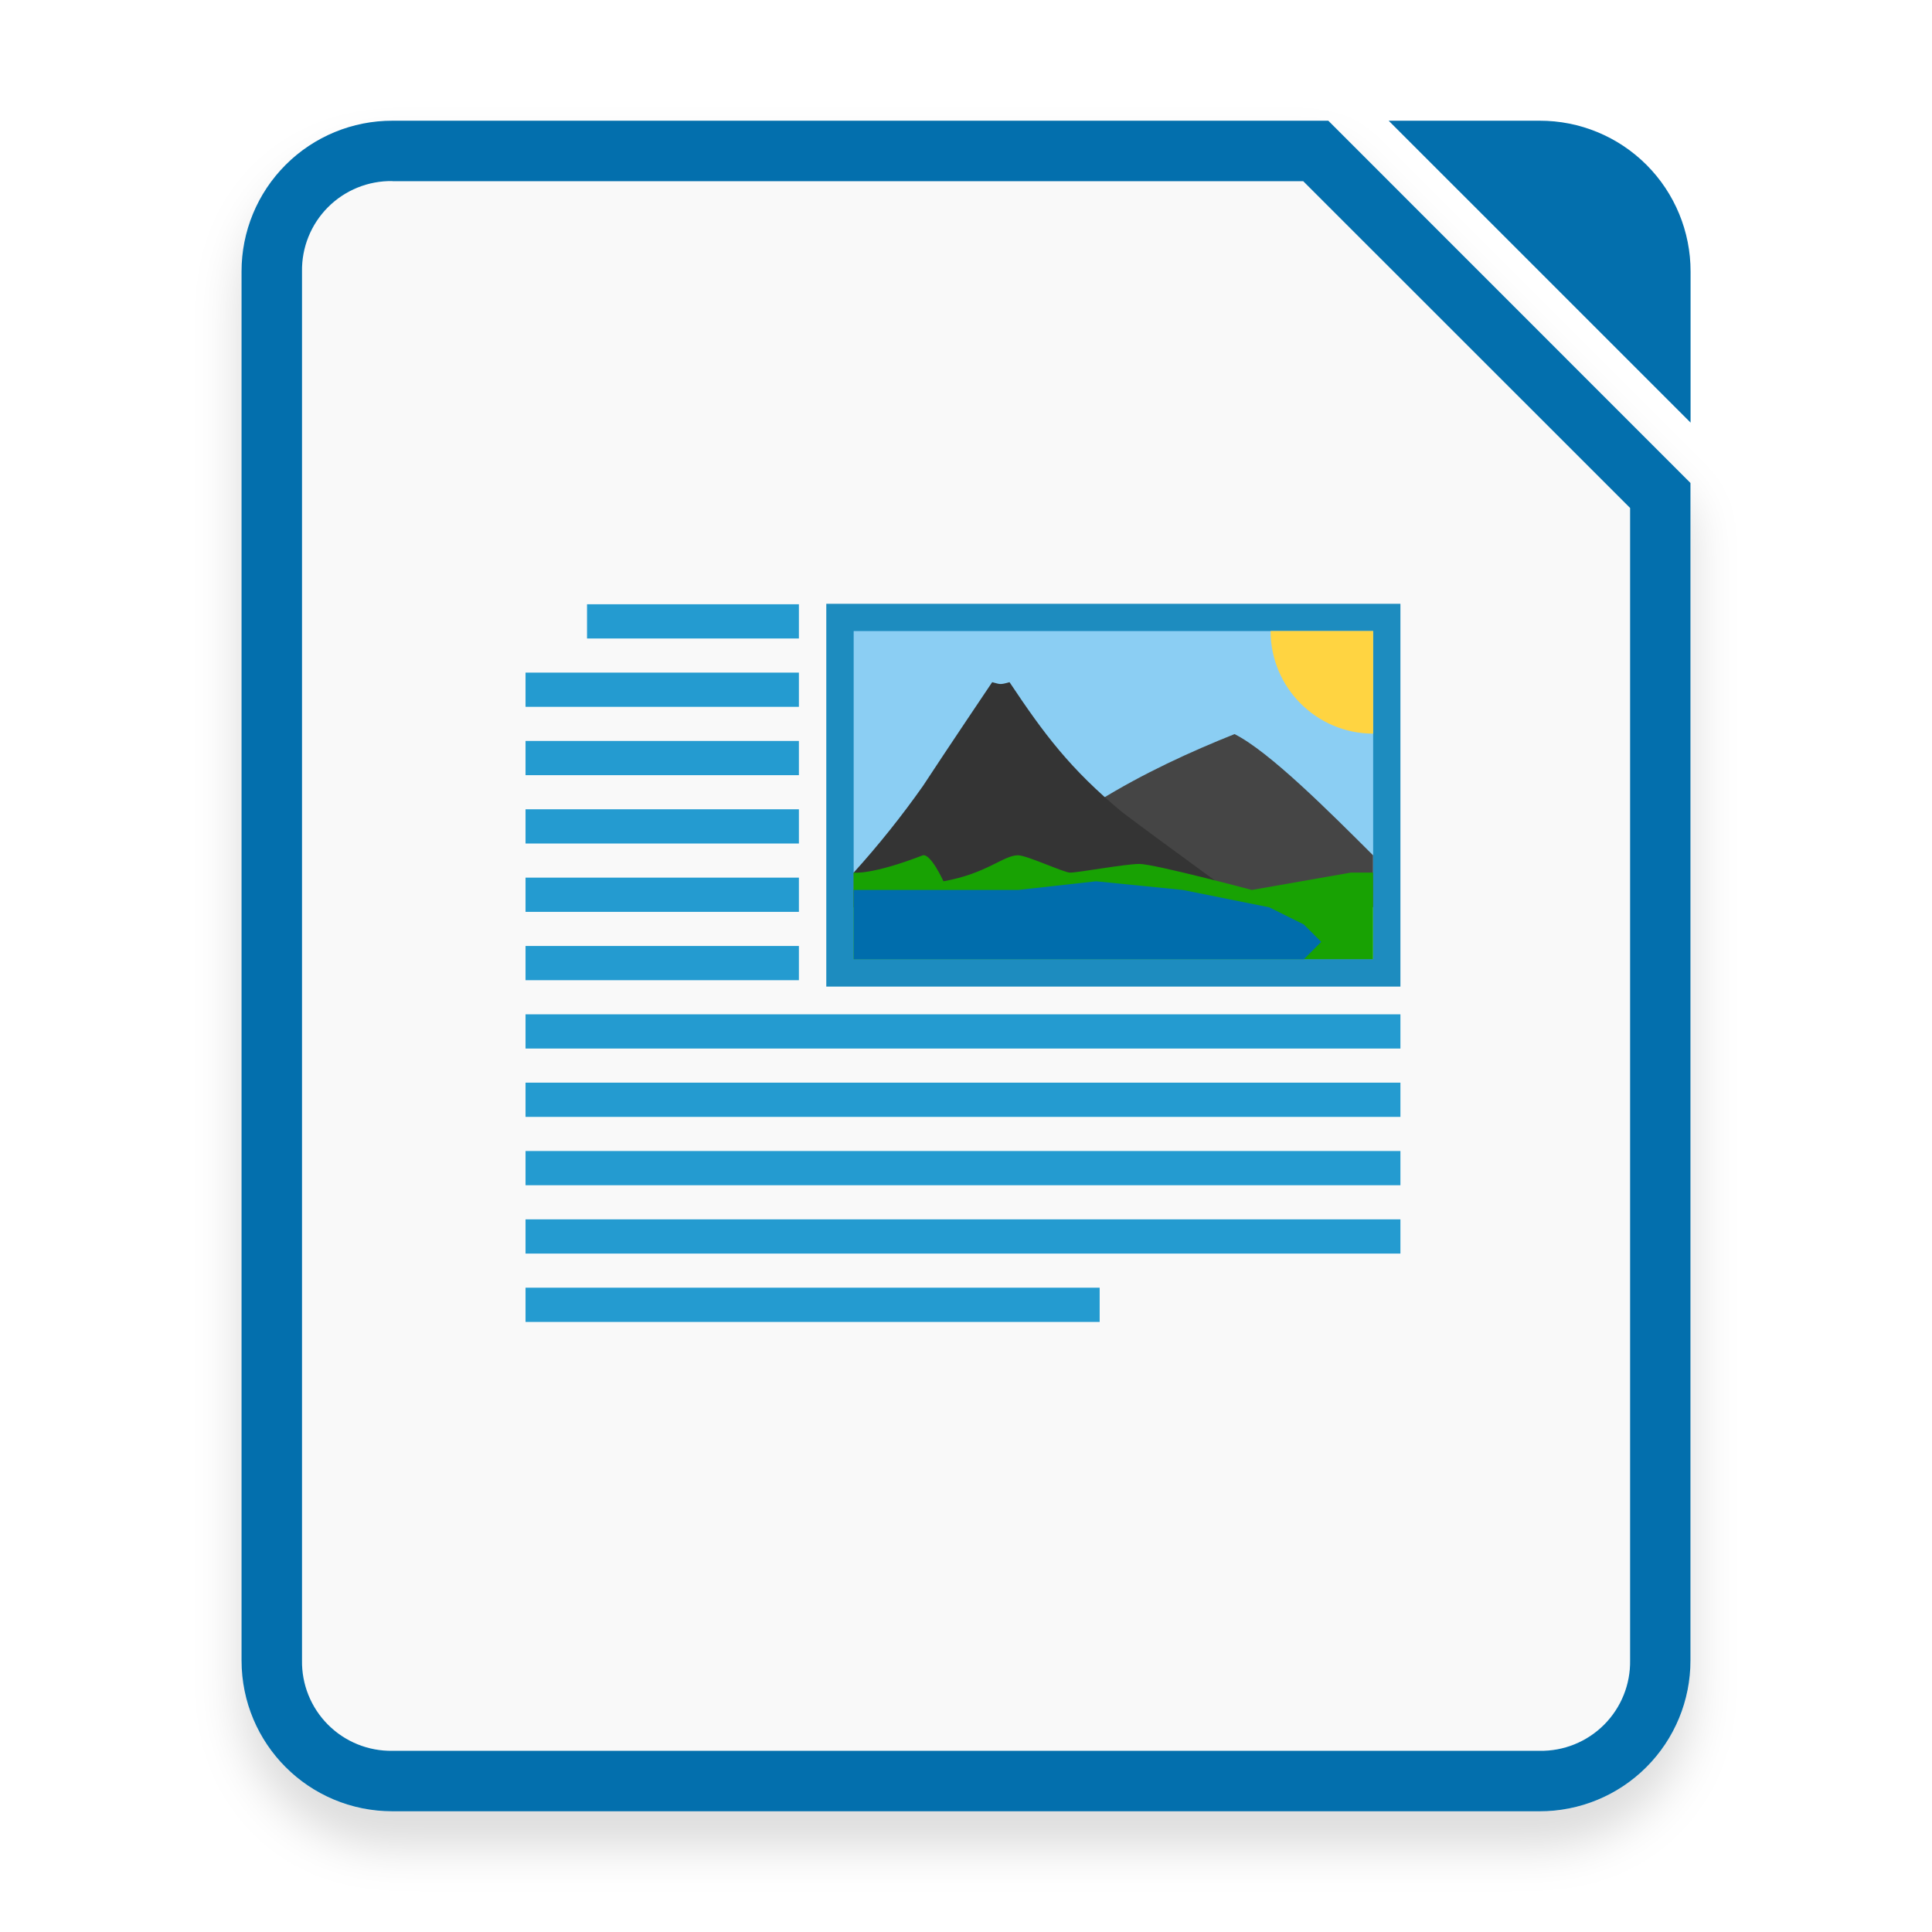
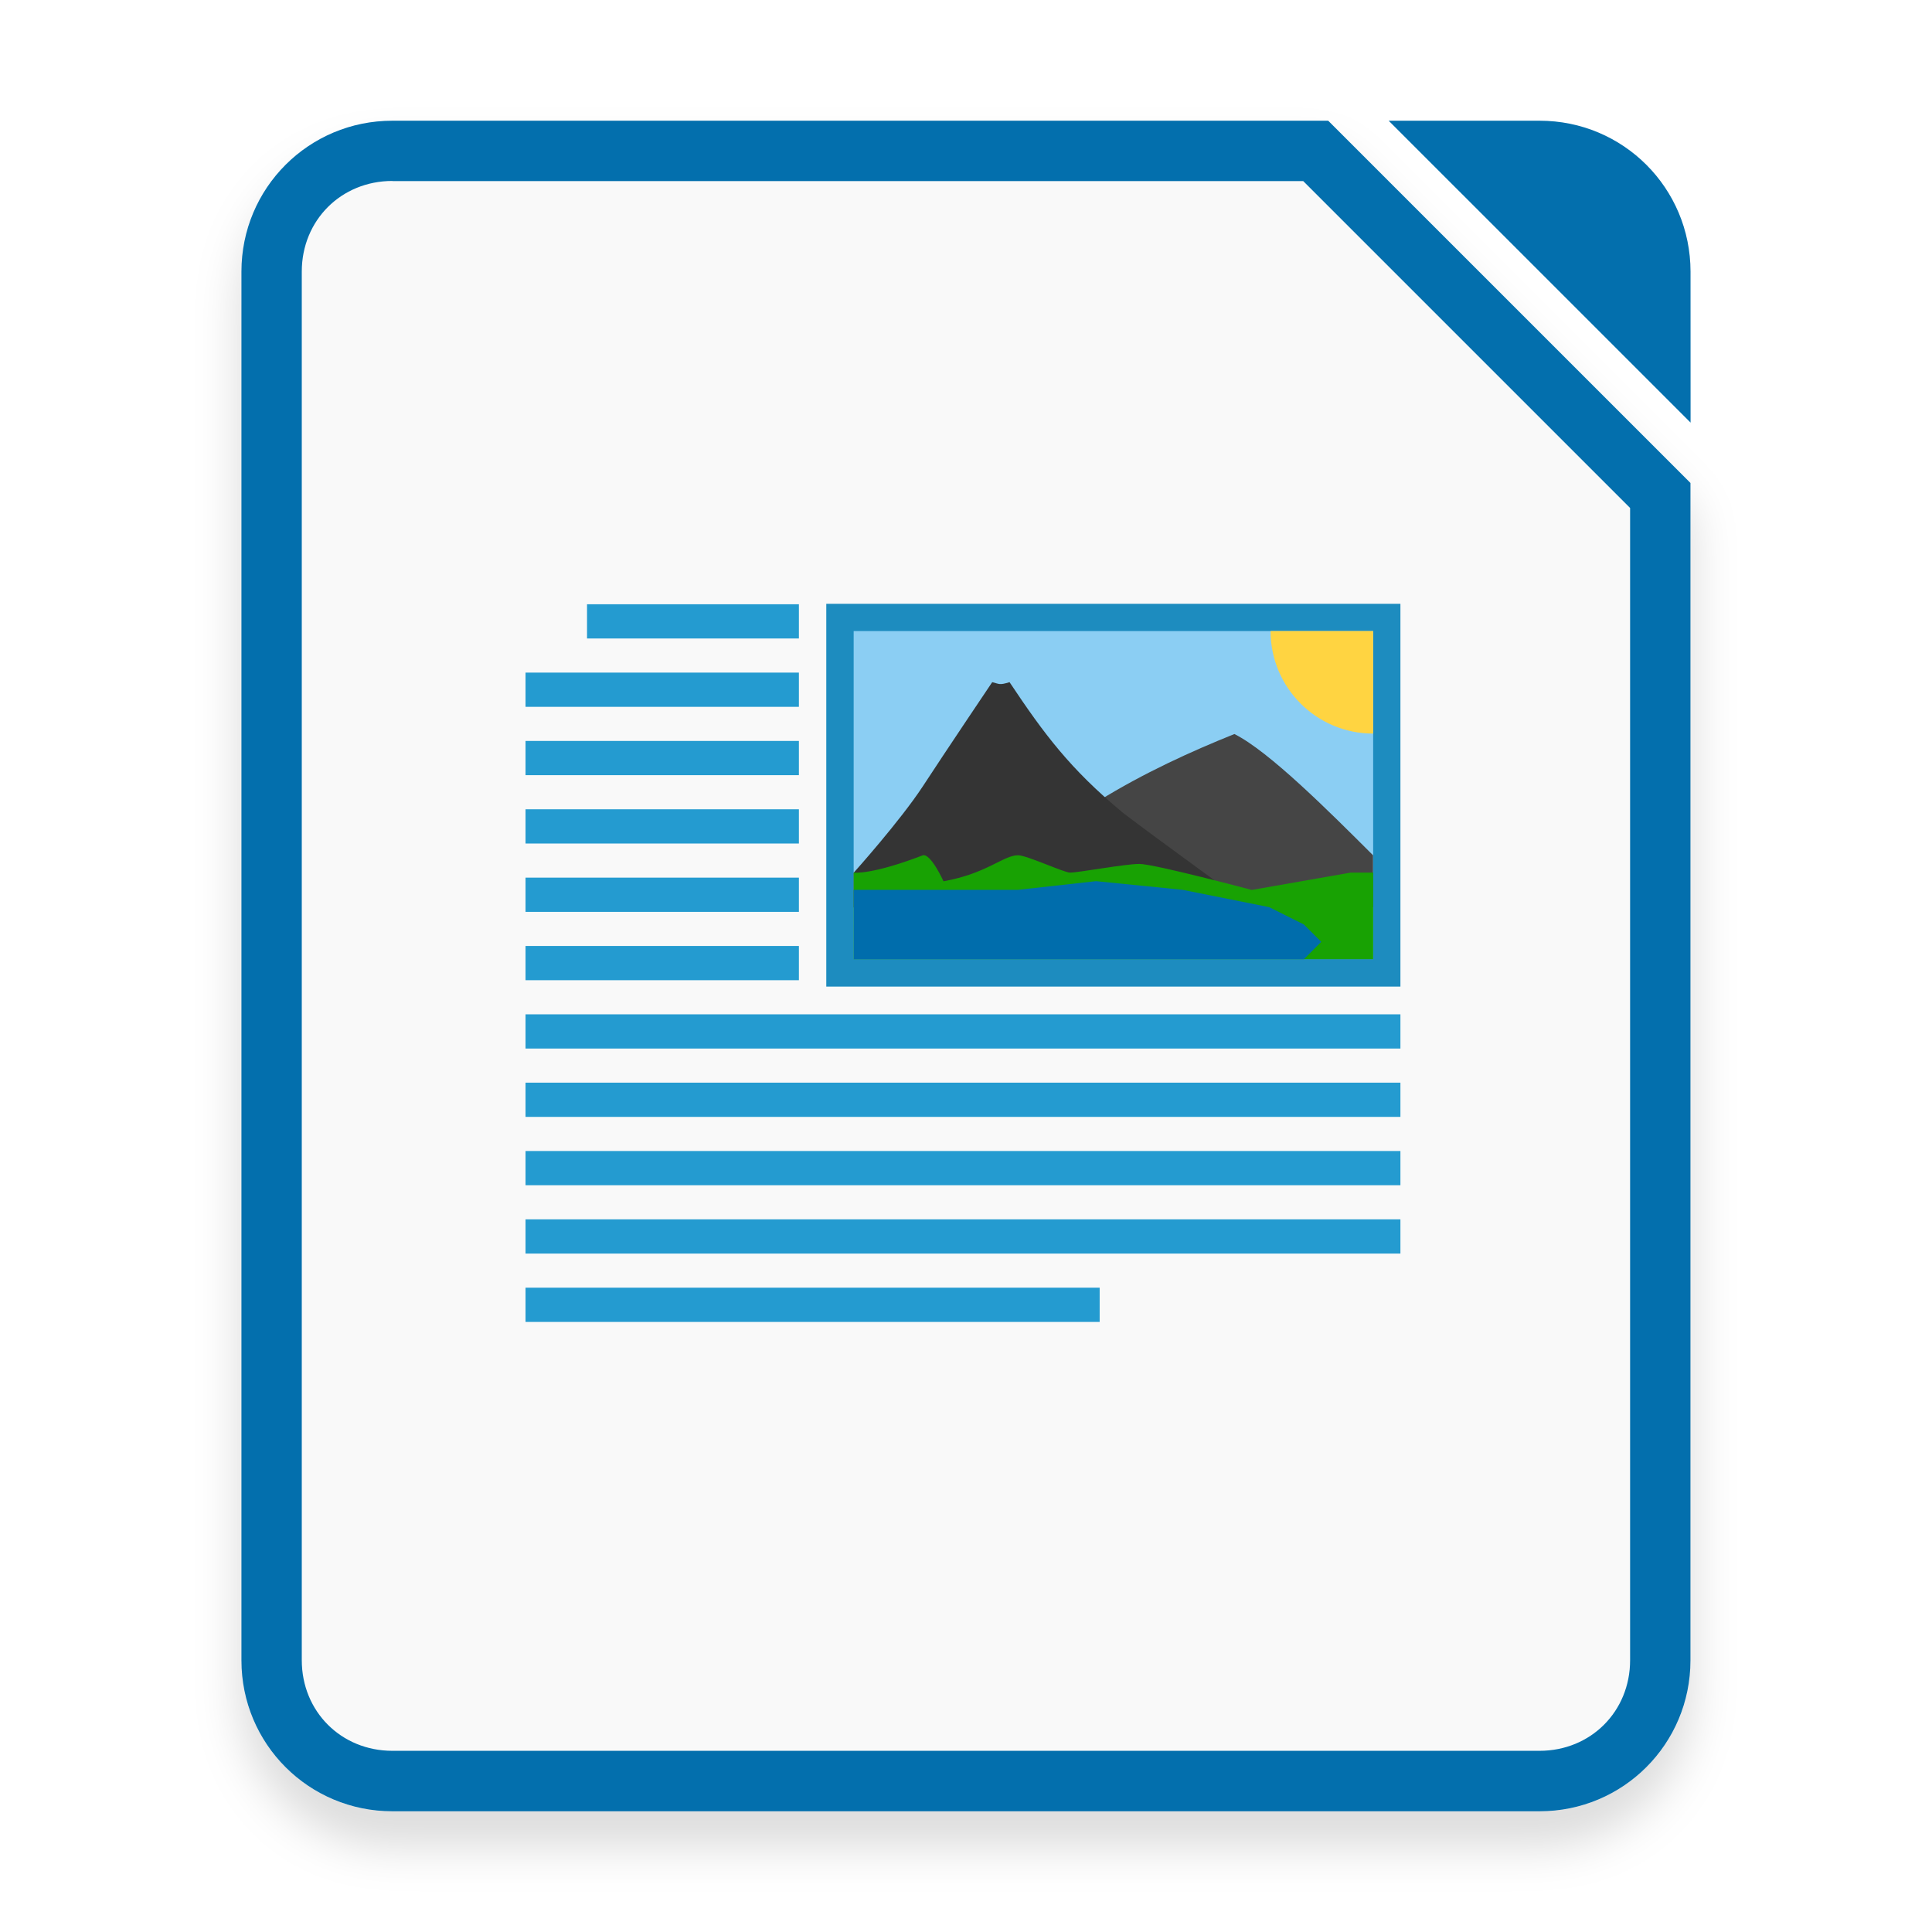
- <svg xmlns="http://www.w3.org/2000/svg" width="64" height="64" viewBox="0 0 16.933 16.933">
+ <svg xmlns="http://www.w3.org/2000/svg" width="64" height="64" version="1.1" viewBox="0 0 16.933 16.933">
  <defs>
-     <filter id="a" width="1.078" height="1.067" x="-.039" y="-.033" color-interpolation-filters="sRGB">
-       <feGaussianBlur stdDeviation=".206" />
+     <filter id="a" x="-.039" y="-.033" width="1.078" height="1.067" color-interpolation-filters="sRGB">
+       <feGaussianBlur stdDeviation="0.206" />
    </filter>
  </defs>
-   <path d="M3.44 1.35a1.32 1.32 0 0 0-1.323 1.323v12.17c0 .734.59 1.324 1.323 1.324h10.053a1.32 1.32 0 0 0 1.323-1.323V4.524L11.642 1.35zm0 .53h7.982l2.865 2.864v10.1a.78.78 0 0 1-.794.793H3.44a.78.78 0 0 1-.793-.794V2.673a.78.78 0 0 1 .793-.795z" color="#000" filter="url(#a)" opacity=".15" style="font-feature-settings:normal;font-variant-alternates:normal;font-variant-caps:normal;font-variant-ligatures:normal;font-variant-numeric:normal;font-variant-position:normal;isolation:auto;mix-blend-mode:normal;paint-order:fill markers stroke;shape-padding:0;text-decoration-color:#000;text-decoration-line:none;text-decoration-style:solid;text-indent:0;text-orientation:mixed;text-transform:none;white-space:normal" />
-   <path fill="#f9f9f9" fill-rule="evenodd" d="M3.44 1.058a1.32 1.32 0 0 0-1.323 1.323v12.171c0 .733.59 1.323 1.323 1.323h10.053a1.32 1.32 0 0 0 1.323-1.323V4.233l-3.175-3.175z" style="paint-order:stroke fill markers" />
-   <path fill="#036fad" d="M3.44 1.058a1.32 1.32 0 0 0-1.323 1.323v12.171c0 .733.59 1.323 1.323 1.323h10.053a1.32 1.32 0 0 0 1.323-1.323V4.233l-3.174-3.175zm0 .53h7.982l2.865 2.864v10.1a.78.78 0 0 1-.794.793H3.44a.78.78 0 0 1-.793-.794V2.381a.78.78 0 0 1 .793-.794z" color="#000" style="font-feature-settings:normal;font-variant-alternates:normal;font-variant-caps:normal;font-variant-ligatures:normal;font-variant-numeric:normal;font-variant-position:normal;isolation:auto;mix-blend-mode:normal;paint-order:fill markers stroke;shape-padding:0;text-decoration-color:#000;text-decoration-line:none;text-decoration-style:solid;text-indent:0;text-orientation:mixed;text-transform:none;white-space:normal" />
-   <path fill="#036fad" fill-rule="evenodd" d="m12.171 1.058 2.646 2.646V2.381a1.32 1.32 0 0 0-1.323-1.323z" style="paint-order:stroke fill markers" />
-   <path fill="#1d8cbf" d="M7.242 5.292h5.032v3.355H7.242z" color="#000" />
-   <path fill="#249bd0" stroke-width=".06" d="M5.145 5.296h1.857v.3H5.145zM4.606 8.89h7.668v.3H4.606zm0 2.396h5.032v.3H4.606zm0-5.391h2.396v.3H4.606zm0 .599h2.396v.3H4.606zm0 .599h2.396v.3H4.606zm0 .599h2.396v.3H4.606zm0 .599h2.396v.3H4.606zm0 1.198h7.668v.3H4.606zm0 .599h7.668v.3H4.606zm0 .599h7.668v.3H4.606z" color="#000" />
-   <path fill="#8bcef3" d="M7.482 5.531h4.553v2.875H7.482z" color="#000" />
-   <path fill="#454545" d="M10.82 6.434c.304.152.831.68 1.214 1.062v.455h-3.49c.607-.758 1.517-1.214 2.276-1.517" color="#000" />
-   <g color="#000">
-     <path fill="#343434" d="M9.834 7.117c-.454-.377-.683-.683-.986-1.138-.089.026-.086.016-.152 0 0 0-.406.603-.607.91a8 8 0 0 1-.607.759v.304h3.49s-.834-.603-1.138-.835" />
-     <path fill="#18a203" d="M12.034 7.648h-.195l-.867.152s-.857-.228-.985-.228c-.127 0-.533.076-.609.076-.053 0-.379-.152-.456-.152-.127 0-.274.161-.653.228 0 0-.11-.242-.18-.228-.456.176-.608.152-.608.152v.759h4.553z" />
-     <path fill="#006dac" d="M7.482 7.8v.607h3.946l.152-.152-.152-.152-.304-.151-.758-.152-.76-.076-.682.076z" />
+   <path d="m3.439 1.35c-0.733 0-1.323 0.59-1.323 1.323v12.171c0 0.733 0.59 1.323 1.323 1.323h10.054c0.733 0 1.323-0.59 1.323-1.323v-10.319l-3.175-3.175zm0 0.529h7.983l2.865 2.865v10.099c0 0.449-0.345 0.794-0.794 0.794h-10.054c-0.449 0-0.794-0.345-0.794-0.794v-12.171c0-0.449 0.345-0.794 0.794-0.794z" color="#000000" color-rendering="auto" dominant-baseline="auto" filter="url(#a)" image-rendering="auto" opacity=".15" shape-rendering="auto" solid-color="#000000" style="font-feature-settings:normal;font-variant-alternates:normal;font-variant-caps:normal;font-variant-ligatures:normal;font-variant-numeric:normal;font-variant-position:normal;isolation:auto;mix-blend-mode:normal;paint-order:fill markers stroke;shape-padding:0;text-decoration-color:#000000;text-decoration-line:none;text-decoration-style:solid;text-indent:0;text-orientation:mixed;text-transform:none;white-space:normal" />
+   <path d="m3.439 1.058c-0.733 0-1.323 0.59-1.323 1.323v12.171c0 0.733 0.59 1.323 1.323 1.323h10.054c0.733 0 1.323-0.59 1.323-1.323v-10.319l-3.175-3.175z" fill="#f9f9f9" fill-rule="evenodd" stroke-width=".265" style="paint-order:stroke fill markers" />
+   <path d="m3.439 1.058c-0.733 0-1.323 0.59-1.323 1.323v12.171c0 0.733 0.59 1.323 1.323 1.323h10.054c0.733 0 1.323-0.59 1.323-1.323v-10.319l-3.175-3.175zm0 0.529h7.983l2.865 2.865v10.099c0 0.449-0.345 0.794-0.794 0.794h-10.054c-0.449 0-0.794-0.345-0.794-0.794v-12.171c0-0.449 0.345-0.794 0.794-0.794z" color="#000000" color-rendering="auto" dominant-baseline="auto" fill="#036fad" image-rendering="auto" shape-rendering="auto" solid-color="#000000" style="font-feature-settings:normal;font-variant-alternates:normal;font-variant-caps:normal;font-variant-ligatures:normal;font-variant-numeric:normal;font-variant-position:normal;isolation:auto;mix-blend-mode:normal;paint-order:fill markers stroke;shape-padding:0;text-decoration-color:#000000;text-decoration-line:none;text-decoration-style:solid;text-indent:0;text-orientation:mixed;text-transform:none;white-space:normal" />
+   <path d="m12.171 1.058 2.646 2.646-3.75e-4 -1.323c-2.08e-4 -0.733-0.59-1.323-1.323-1.323z" fill="#036fad" fill-rule="evenodd" style="paint-order:stroke fill markers" />
+   <rect x="7.242" y="5.292" width="5.032" height="3.355" color="#000000" fill="#1d8cbf" />
+   <g fill="#249bd0" stroke-width=".06">
+     <rect x="5.145" y="5.296" width="1.857" height=".3" color="#000000" />
+     <rect x="4.606" y="8.89" width="7.668" height=".3" color="#000000" />
+     <rect x="4.606" y="11.286" width="5.032" height=".3" color="#000000" />
+     <rect x="4.606" y="5.895" width="2.396" height=".3" color="#000000" />
+     <rect x="4.606" y="6.494" width="2.396" height=".3" color="#000000" />
+     <rect x="4.606" y="7.093" width="2.396" height=".3" color="#000000" />
+     <rect x="4.606" y="7.692" width="2.396" height=".3" color="#000000" />
+     <rect x="4.606" y="8.291" width="2.396" height=".3" color="#000000" />
+     <rect x="4.606" y="9.489" width="7.668" height=".3" color="#000000" />
+     <rect x="4.606" y="10.088" width="7.668" height=".3" color="#000000" />
+     <rect x="4.606" y="10.687" width="7.668" height=".3" color="#000000" />
  </g>
-   <path fill="#ffd441" d="M12.035 6.43a.9.9 0 0 1-.899-.9h.899z" color="#000" />
+   <rect x="7.482" y="5.531" width="4.553" height="2.875" color="#000000" fill="#8bcef3" />
+   <path d="m10.82 6.434c0.304 0.152 0.831 0.68 1.214 1.062v0.455h-3.49c0.607-0.759 1.518-1.214 2.276-1.518z" color="#000000" fill="#454545" />
+   <g transform="translate(-6.9038,-9.5621)">
+     <path d="m16.738 16.679c-0.454-0.377-0.683-0.683-0.986-1.138-0.089 0.027-0.085 0.017-0.152 0 0 0-0.406 0.603-0.607 0.911-0.201 0.307-0.607 0.759-0.607 0.759v0.304h3.49s-0.834-0.602-1.138-0.835z" color="#000000" fill="#343434" />
+     <path d="m18.938 17.21h-0.196l-0.867 0.152s-0.856-0.228-0.985-0.228c-0.127 0-0.532 0.076-0.608 0.076-0.053 0-0.379-0.152-0.456-0.152-0.127 0-0.274 0.161-0.653 0.228 0 0-0.109-0.242-0.18-0.228-0.455 0.175-0.607 0.152-0.607 0.152v0.759h4.553l1.2e-4 -0.759h1.7e-5z" color="#000000" fill="#18a203" />
+     <path d="m14.386 17.362-6e-5 0.607h3.946l0.152-0.152-0.152-0.152-0.304-0.152-0.759-0.152s-0.759-0.076-0.759-0.076l-0.683 0.076h-1.442z" color="#000000" fill="#006dac" />
+   </g>
+   <g transform="translate(-6.9032 -9.5575)">
+     <path d="m18.938 15.987a0.899 0.899 0 0 1-0.899-0.899h0.899z" color="#000000" fill="#ffd441" />
+   </g>
</svg>
